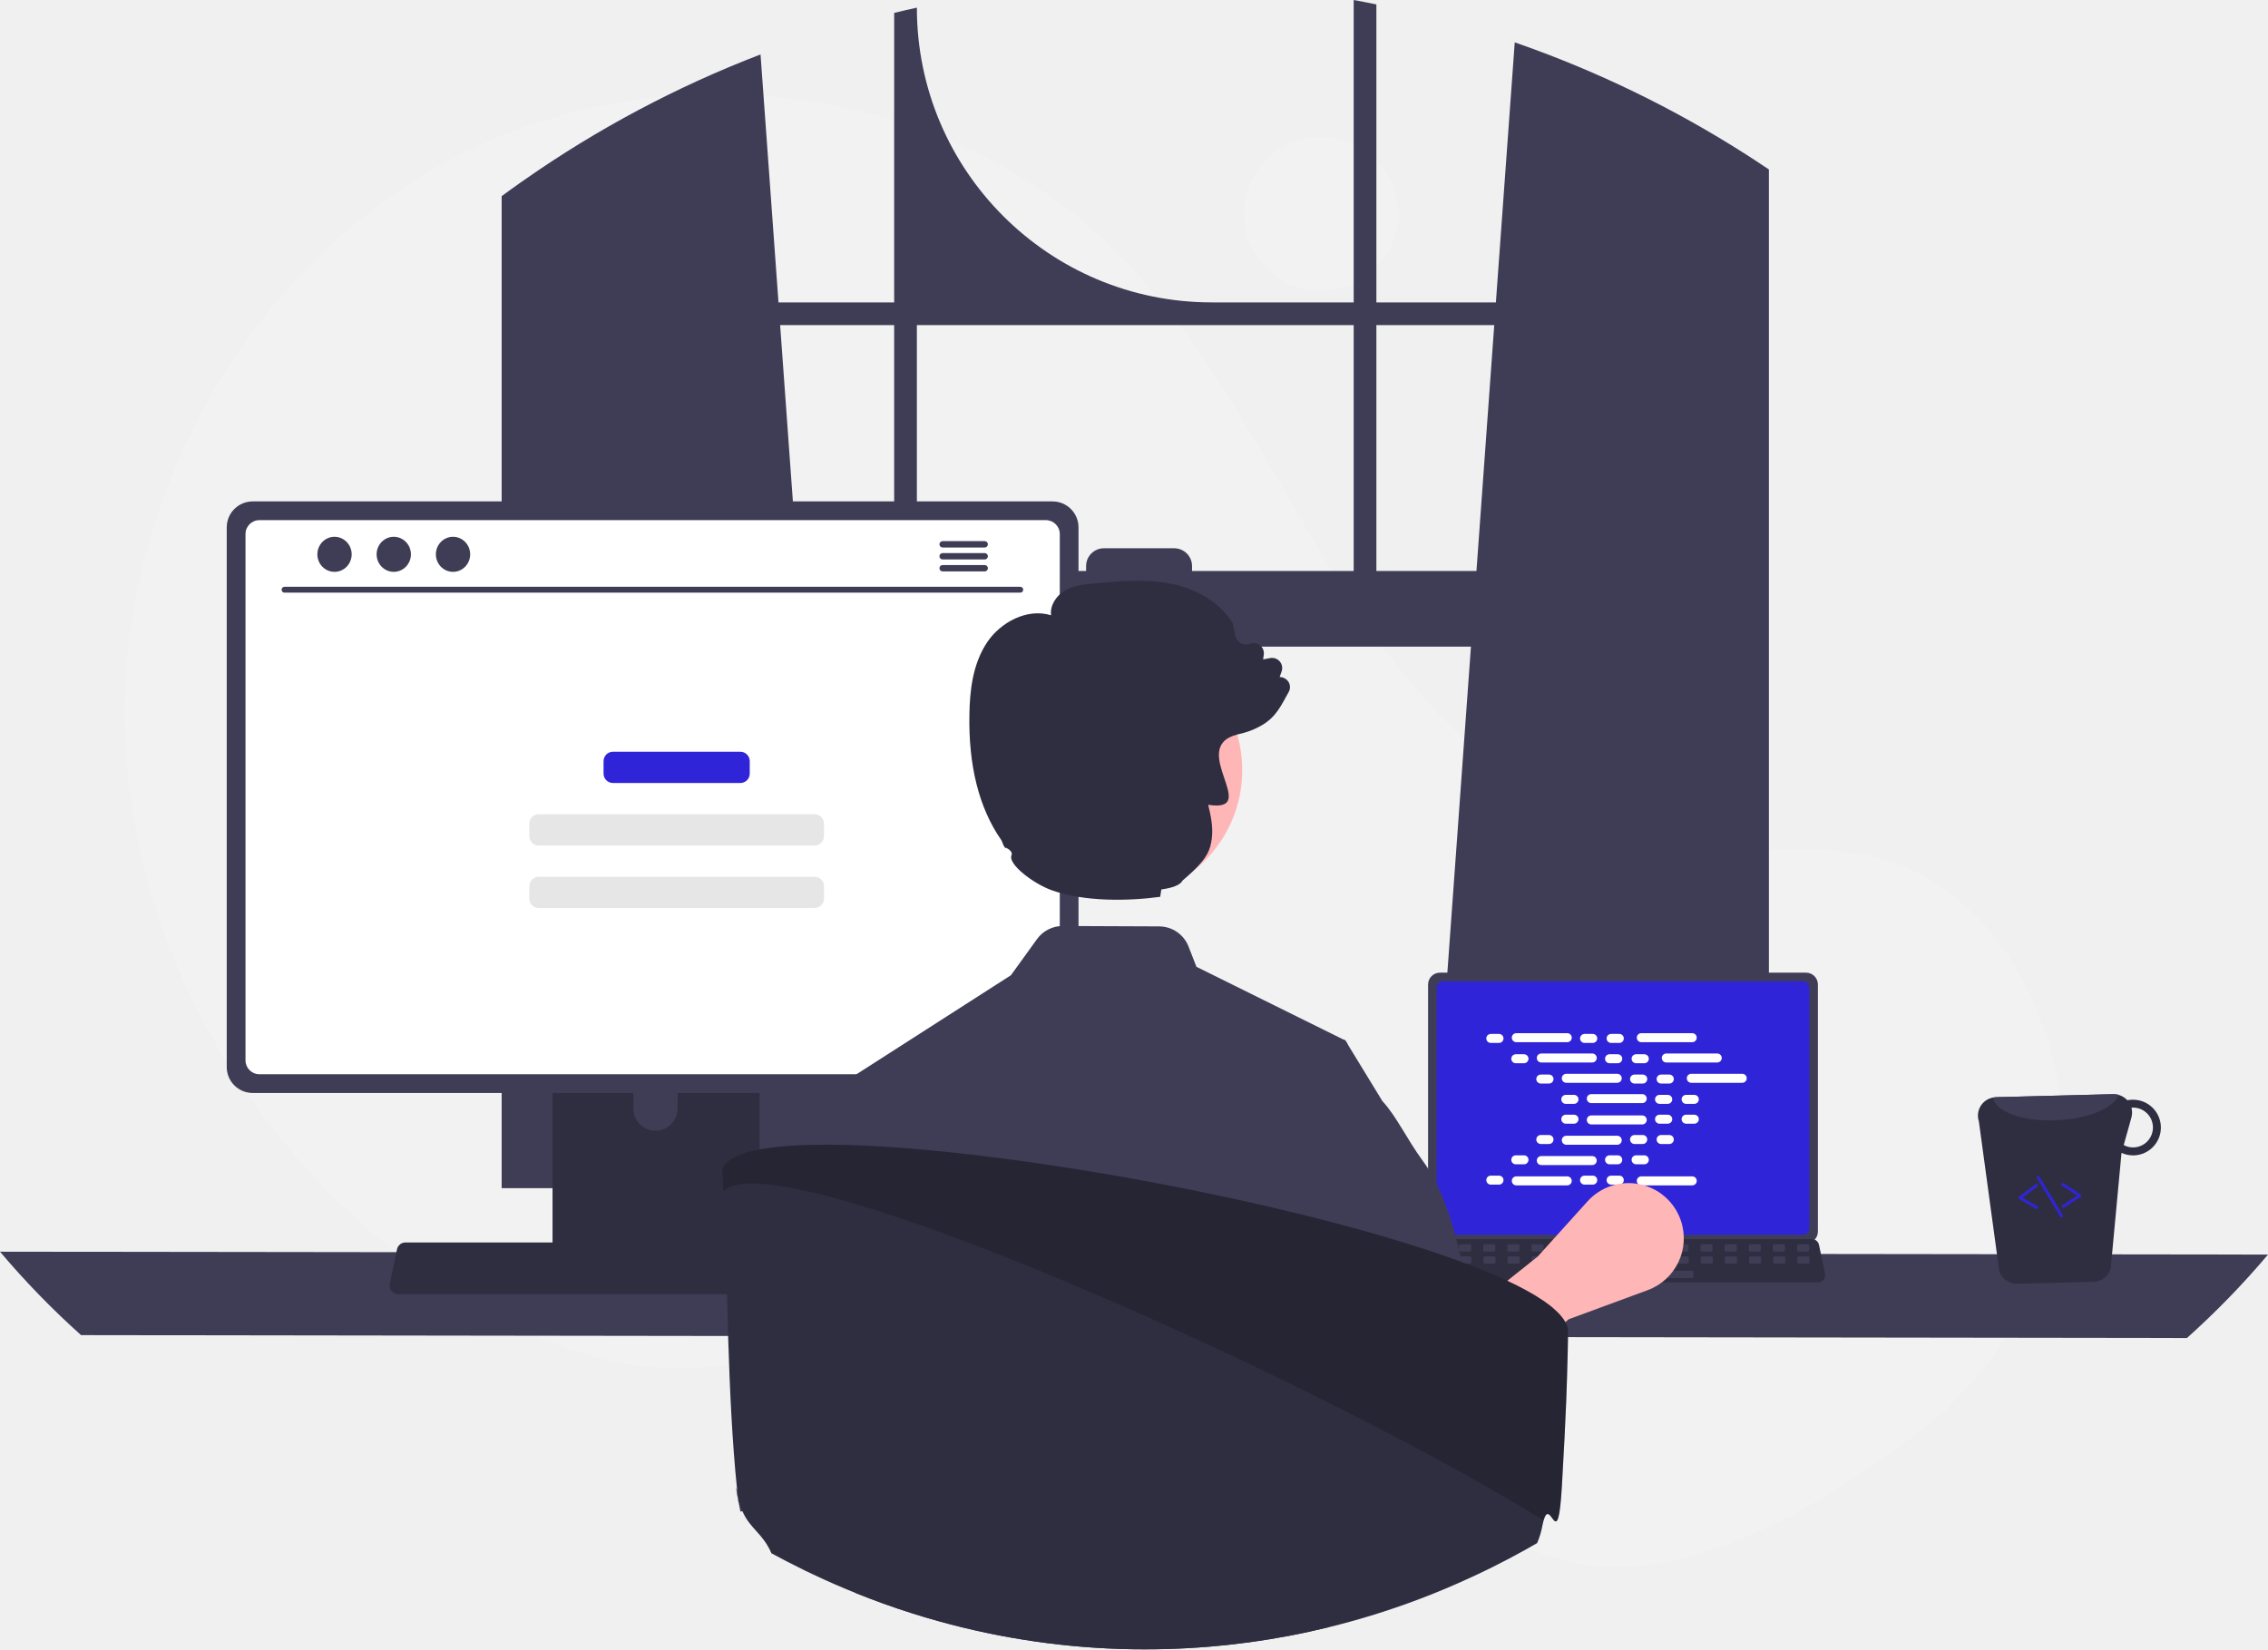
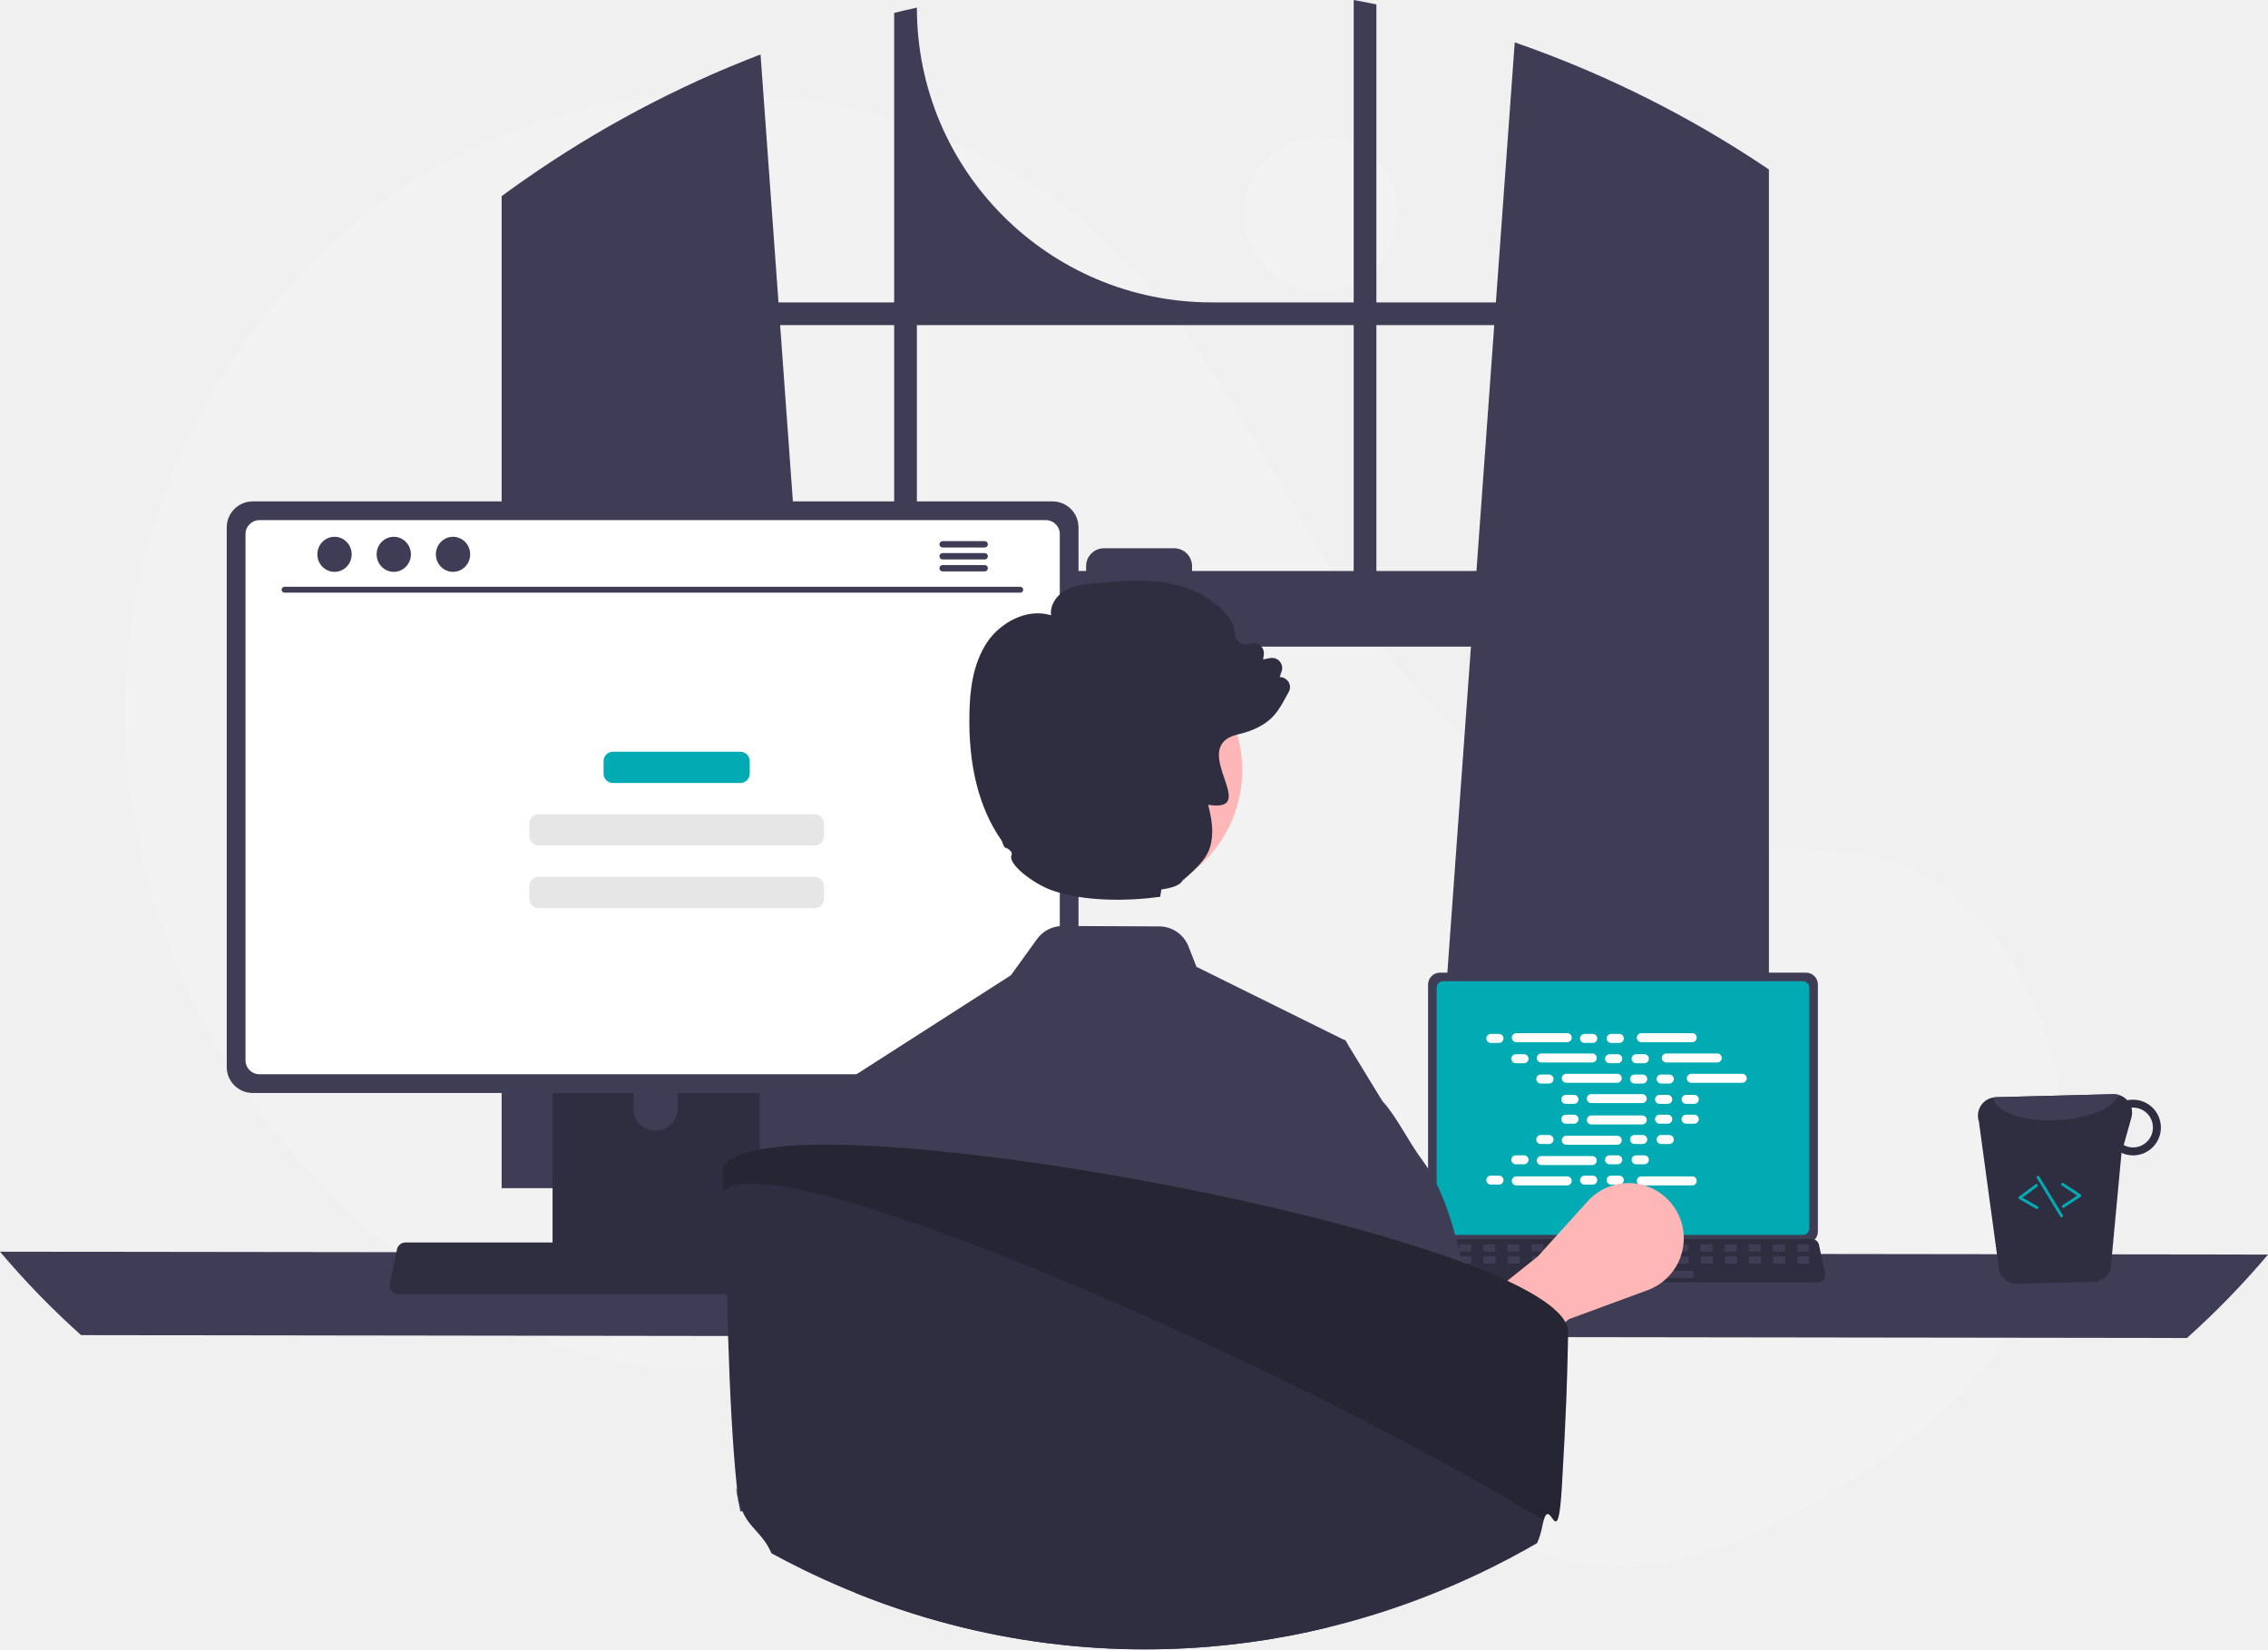
<svg xmlns="http://www.w3.org/2000/svg" data-name="Layer 1" width="786.82" height="572.258" viewBox="0 0 786.82 572.258">
  <circle cx="458.321" cy="74.182" r="26.701" fill="#f2f2f2" />
  <path d="M872.038,661.023c39.688-30.229,58.644-81.025,46.776-129.482q-.442-1.806-.934-3.604c-7.867-28.763-27.332-56.101-55.7-65.291-23.82-7.717-49.82-1.783-74.669-4.851-48.781-6.024-86.601-45.494-113.211-86.819-26.611-41.325-47.062-87.583-82.422-121.724-58.285-56.275-153.362-68.391-225.627-31.76C293.987,254.121,247.955,335.391,249.918,416.386c1.963,80.995,50.046,158.432,119.875,199.517,25.652,15.093,55.321,25.785,84.848,22.044,25.62-3.246,48.899-17.013,74.399-21.1,40.091-6.426,79.927,11.701,114.603,32.824,34.676,21.123,68.17,46.16,107.574,55.952C789.478,715.131,836.881,687.801,872.038,661.023Z" transform="translate(-206.59 -163.8711)" fill="#f2f2f2" />
  <path d="M815.016,219.191c-.87-.58-1.75-1.13-2.62-1.69a380.24,380.24,0,0,0-80.31-38.93l-6.54,90.22h-41.46v-103.39c-2.61-.54-5.24-1.05-7.87-1.53v104.92H626.946A102.27,102.27,0,0,1,524.676,166.521v-0c-2.64.57-5.26,1.18-7.88,1.83v100.44h-40.13l-6.23-86.03a380.858,380.858,0,0,0-81.94,43.53c-.44.3-.88.61-1.31.91-2.21,1.55-4.39,3.13-6.56,4.73v344.19h118.27l-2.09-28.95-11.5-158.95h231.59l-11.5,158.95-2.09,28.95h116.96v-353.45Q817.656,220.901,815.016,219.191Zm-298.22,142.78h-33.39l-6.17-85.3h39.56Zm159.42,0h-56.08v-1.69a6.18,6.18,0,0,0-6.19-6.18h-24.38a6.178,6.178,0,0,0-6.18,6.18v1.69h-58.71v-85.3h151.54Zm7.87,0v-85.3h40.89l-6.17,85.3Z" transform="translate(-206.59 -163.8711)" fill="#3f3d56" />
  <path d="M206.59,598.162a289.003,289.003,0,0,0,28.12,28.95l730.58,1a289.003,289.003,0,0,0,28.12-28.95Z" transform="translate(-206.59 -163.8711)" fill="#3f3d56" />
  <path d="M702.02,505.462v85.704a4.122,4.122,0,0,0,4.119,4.119H833.143a4.122,4.122,0,0,0,4.119-4.119v-85.704a4.124,4.124,0,0,0-4.119-4.115H706.139A4.124,4.124,0,0,0,702.02,505.462Z" transform="translate(-206.59 -163.8711)" fill="#3f3d56" />
-   <path d="M704.999,506.529V590.109a2.205,2.205,0,0,0,2.201,2.201H832.086a2.205,2.205,0,0,0,2.201-2.201V506.529a2.206,2.206,0,0,0-2.201-2.206H707.201A2.206,2.206,0,0,0,704.999,506.529Z" transform="translate(-206.59 -163.8711)" fill="#3024d8" />
+   <path d="M704.999,506.529V590.109a2.205,2.205,0,0,0,2.201,2.201H832.086a2.205,2.205,0,0,0,2.201-2.201V506.529a2.206,2.206,0,0,0-2.201-2.206H707.201A2.206,2.206,0,0,0,704.999,506.529Z" transform="translate(-206.59 -163.8711)" fill="#00abb3" />
  <path d="M699.364,607.881a2.47,2.47,0,0,0,1.943.93H837.299a2.502,2.502,0,0,0,2.446-3.016l-2.111-10.027a2.507,2.507,0,0,0-1.558-1.818,2.425,2.425,0,0,0-.888-.168H703.41a2.424,2.424,0,0,0-.888.168,2.507,2.507,0,0,0-1.558,1.818l-2.111,10.027A2.501,2.501,0,0,0,699.364,607.881Z" transform="translate(-206.59 -163.8711)" fill="#2f2e41" />
  <rect x="830.034" y="595.588" width="4.188" height="2.513" rx="0.488" transform="translate(1457.666 1029.819) rotate(-180)" fill="#3f3d56" />
  <rect x="821.657" y="595.588" width="4.188" height="2.513" rx="0.488" transform="translate(1440.912 1029.819) rotate(-180)" fill="#3f3d56" />
  <rect x="813.28" y="595.588" width="4.188" height="2.513" rx="0.488" transform="translate(1424.158 1029.819) rotate(-180)" fill="#3f3d56" />
  <rect x="804.903" y="595.588" width="4.188" height="2.513" rx="0.488" transform="translate(1407.404 1029.819) rotate(-180)" fill="#3f3d56" />
  <rect x="796.526" y="595.588" width="4.188" height="2.513" rx="0.488" transform="translate(1390.65 1029.819) rotate(-180)" fill="#3f3d56" />
  <rect x="788.149" y="595.588" width="4.188" height="2.513" rx="0.488" transform="translate(1373.896 1029.819) rotate(-180)" fill="#3f3d56" />
  <rect x="779.772" y="595.588" width="4.188" height="2.513" rx="0.488" transform="translate(1357.142 1029.819) rotate(-180)" fill="#3f3d56" />
  <rect x="771.395" y="595.588" width="4.188" height="2.513" rx="0.488" transform="translate(1340.388 1029.819) rotate(-180)" fill="#3f3d56" />
  <rect x="763.018" y="595.588" width="4.188" height="2.513" rx="0.488" transform="translate(1323.634 1029.819) rotate(-180)" fill="#3f3d56" />
  <rect x="754.641" y="595.588" width="4.188" height="2.513" rx="0.488" transform="translate(1306.88 1029.819) rotate(-180)" fill="#3f3d56" />
  <rect x="746.264" y="595.588" width="4.188" height="2.513" rx="0.488" transform="translate(1290.126 1029.819) rotate(-180)" fill="#3f3d56" />
  <rect x="737.887" y="595.588" width="4.188" height="2.513" rx="0.488" transform="translate(1273.372 1029.819) rotate(-180)" fill="#3f3d56" />
  <rect x="729.51" y="595.588" width="4.188" height="2.513" rx="0.488" transform="translate(1256.618 1029.819) rotate(-180)" fill="#3f3d56" />
  <rect x="721.133" y="595.588" width="4.188" height="2.513" rx="0.488" transform="translate(1239.865 1029.819) rotate(-180)" fill="#3f3d56" />
  <rect x="712.756" y="595.588" width="4.188" height="2.513" rx="0.488" transform="translate(1223.111 1029.819) rotate(-180)" fill="#3f3d56" />
  <rect x="704.379" y="595.588" width="4.188" height="2.513" rx="0.488" transform="translate(1206.357 1029.819) rotate(-180)" fill="#3f3d56" />
  <rect x="830.133" y="599.777" width="4.188" height="2.513" rx="0.488" transform="translate(1457.864 1038.196) rotate(-180)" fill="#3f3d56" />
  <rect x="821.756" y="599.777" width="4.188" height="2.513" rx="0.488" transform="translate(1441.11 1038.196) rotate(-180)" fill="#3f3d56" />
  <rect x="813.379" y="599.777" width="4.188" height="2.513" rx="0.488" transform="translate(1424.356 1038.196) rotate(-180)" fill="#3f3d56" />
  <rect x="805.002" y="599.777" width="4.188" height="2.513" rx="0.488" transform="translate(1407.602 1038.196) rotate(-180)" fill="#3f3d56" />
  <rect x="796.625" y="599.777" width="4.188" height="2.513" rx="0.488" transform="translate(1390.848 1038.196) rotate(-180)" fill="#3f3d56" />
  <rect x="788.248" y="599.777" width="4.188" height="2.513" rx="0.488" transform="translate(1374.094 1038.196) rotate(-180)" fill="#3f3d56" />
  <rect x="779.871" y="599.777" width="4.188" height="2.513" rx="0.488" transform="translate(1357.34 1038.196) rotate(-180)" fill="#3f3d56" />
  <rect x="771.494" y="599.777" width="4.188" height="2.513" rx="0.488" transform="translate(1340.586 1038.196) rotate(-180)" fill="#3f3d56" />
  <rect x="763.117" y="599.777" width="4.188" height="2.513" rx="0.488" transform="translate(1323.832 1038.196) rotate(-180)" fill="#3f3d56" />
  <rect x="754.74" y="599.777" width="4.188" height="2.513" rx="0.488" transform="translate(1307.078 1038.196) rotate(-180)" fill="#3f3d56" />
  <rect x="746.363" y="599.777" width="4.188" height="2.513" rx="0.488" transform="translate(1290.324 1038.196) rotate(-180)" fill="#3f3d56" />
  <rect x="737.986" y="599.777" width="4.188" height="2.513" rx="0.488" transform="translate(1273.57 1038.196) rotate(-180)" fill="#3f3d56" />
  <rect x="729.609" y="599.777" width="4.188" height="2.513" rx="0.488" transform="translate(1256.816 1038.196) rotate(-180)" fill="#3f3d56" />
  <rect x="721.232" y="599.777" width="4.188" height="2.513" rx="0.488" transform="translate(1240.062 1038.196) rotate(-180)" fill="#3f3d56" />
  <rect x="712.855" y="599.777" width="4.188" height="2.513" rx="0.488" transform="translate(1223.309 1038.196) rotate(-180)" fill="#3f3d56" />
  <rect x="704.478" y="599.777" width="4.188" height="2.513" rx="0.488" transform="translate(1206.555 1038.196) rotate(-180)" fill="#3f3d56" />
  <rect x="760.604" y="604.803" width="33.508" height="2.513" rx="0.488" transform="translate(1348.126 1048.248) rotate(-180)" fill="#3f3d56" />
  <rect x="515.631" y="358.737" width="5.966" height="3.122" rx="1.561" fill="#fff" />
  <rect x="548.154" y="358.737" width="5.966" height="3.122" rx="1.561" fill="#fff" />
  <rect x="557.369" y="358.737" width="5.966" height="3.122" rx="1.561" fill="#fff" />
  <rect x="524.477" y="358.477" width="20.796" height="3.122" rx="1.561" fill="#fff" />
  <rect x="567.841" y="358.477" width="20.796" height="3.122" rx="1.561" fill="#fff" />
  <rect x="524.304" y="365.784" width="5.966" height="3.122" rx="1.561" fill="#fff" />
  <rect x="556.827" y="365.784" width="5.966" height="3.122" rx="1.561" fill="#fff" />
  <rect x="566.042" y="365.784" width="5.966" height="3.122" rx="1.561" fill="#fff" />
  <rect x="533.15" y="365.523" width="20.796" height="3.122" rx="1.561" fill="#fff" />
  <rect x="576.514" y="365.523" width="20.796" height="3.122" rx="1.561" fill="#fff" />
  <rect x="532.977" y="372.83" width="5.966" height="3.122" rx="1.561" fill="#fff" />
  <rect x="565.5" y="372.83" width="5.966" height="3.122" rx="1.561" fill="#fff" />
  <rect x="574.715" y="372.83" width="5.966" height="3.122" rx="1.561" fill="#fff" />
  <rect x="541.823" y="372.57" width="20.796" height="3.122" rx="1.561" fill="#fff" />
  <rect x="585.187" y="372.57" width="20.796" height="3.122" rx="1.561" fill="#fff" />
  <rect x="541.649" y="379.877" width="5.966" height="3.122" rx="1.561" fill="#fff" />
  <rect x="574.172" y="379.877" width="5.966" height="3.122" rx="1.561" fill="#fff" />
  <rect x="583.387" y="379.877" width="5.966" height="3.122" rx="1.561" fill="#fff" />
  <rect x="550.496" y="379.617" width="20.796" height="3.122" rx="1.561" fill="#fff" />
  <rect x="548.154" y="407.898" width="5.966" height="3.122" rx="1.561" fill="#fff" />
  <rect x="557.369" y="407.898" width="5.966" height="3.122" rx="1.561" fill="#fff" />
  <rect x="567.841" y="408.158" width="20.796" height="3.122" rx="1.561" fill="#fff" />
  <rect x="515.631" y="407.898" width="5.966" height="3.122" rx="1.561" fill="#fff" />
  <rect x="524.477" y="408.158" width="20.796" height="3.122" rx="1.561" fill="#fff" />
  <rect x="524.304" y="400.851" width="5.966" height="3.122" rx="1.561" fill="#fff" />
  <rect x="556.827" y="400.851" width="5.966" height="3.122" rx="1.561" fill="#fff" />
  <rect x="566.042" y="400.851" width="5.966" height="3.122" rx="1.561" fill="#fff" />
  <rect x="533.15" y="401.111" width="20.796" height="3.122" rx="1.561" fill="#fff" />
  <rect x="532.977" y="393.804" width="5.966" height="3.122" rx="1.561" fill="#fff" />
  <rect x="565.5" y="393.804" width="5.966" height="3.122" rx="1.561" fill="#fff" />
  <rect x="574.715" y="393.804" width="5.966" height="3.122" rx="1.561" fill="#fff" />
  <rect x="541.823" y="394.064" width="20.796" height="3.122" rx="1.561" fill="#fff" />
  <rect x="541.649" y="386.758" width="5.966" height="3.122" rx="1.561" fill="#fff" />
  <rect x="574.172" y="386.758" width="5.966" height="3.122" rx="1.561" fill="#fff" />
  <rect x="583.387" y="386.758" width="5.966" height="3.122" rx="1.561" fill="#fff" />
  <rect x="550.496" y="387.018" width="20.796" height="3.122" rx="1.561" fill="#fff" />
  <path d="M711.507,654.353l-13.35-21.102,41.902-33.403,17.295-19.161a19.161,19.161,0,0,1,32.418,6.828h0a19.161,19.161,0,0,1-11.57,23.991l-27.349,10.075Z" transform="translate(-206.59 -163.8711)" fill="#ffb6b6" />
  <path d="M398.28,501.352v102.56h71.85v-102.56a3.448,3.448,0,0,0-2.43-3.3,3.175,3.175,0,0,0-1.03-.16H401.75A3.463,3.463,0,0,0,398.28,501.352Zm28.04,35.24a7.67,7.67,0,0,1,15.34,0v11.9a7.67,7.67,0,0,1-15.34,0Z" transform="translate(-206.59 -163.8711)" fill="#2f2e41" />
  <path d="M398.06,600.632v9.89a1.946,1.946,0,0,0,1.93,1.94h68.43a1.94,1.94,0,0,0,1.93-1.94v-9.89Z" transform="translate(-206.59 -163.8711)" fill="#3f3d56" />
  <path d="M285.25,346.832V534.092a9.007,9.007,0,0,0,9,9h277.5a9.007,9.007,0,0,0,9-9V346.832a9.011,9.011,0,0,0-9-8.99H294.25A9.012,9.012,0,0,0,285.25,346.832Z" transform="translate(-206.59 -163.8711)" fill="#3f3d56" />
  <path d="M291.76,349.162v182.62a4.818,4.818,0,0,0,4.81,4.81H569.44a4.818,4.818,0,0,0,4.81-4.81v-182.62a4.82,4.82,0,0,0-4.81-4.82H296.57A4.821,4.821,0,0,0,291.76,349.162Z" transform="translate(-206.59 -163.8711)" fill="#fff" />
  <path d="M342.4,611.792a2.948,2.948,0,0,0,2.32,1.11h162.34a2.987,2.987,0,0,0,2.92-3.6l-2.52-11.97a2.993,2.993,0,0,0-1.86-2.17,2.895,2.895,0,0,0-1.06-.2H347.23a2.894,2.894,0,0,0-1.06.2,2.992,2.992,0,0,0-1.86,2.17l-2.52,11.97A2.985,2.985,0,0,0,342.4,611.792Z" transform="translate(-206.59 -163.8711)" fill="#2f2e41" />
  <path d="M560.585,369.499H305.261a1.016,1.016,0,0,1,0-2.031H560.585a1.016,1.016,0,0,1,0,2.031Z" transform="translate(-206.59 -163.8711)" fill="#3f3d56" />
  <ellipse cx="116.051" cy="192.33" rx="5.95" ry="6.083" fill="#3f3d56" />
  <ellipse cx="136.607" cy="192.33" rx="5.95" ry="6.083" fill="#3f3d56" />
  <ellipse cx="157.163" cy="192.33" rx="5.95" ry="6.083" fill="#3f3d56" />
  <path d="M548.206,351.622h-14.6a1.105,1.105,0,0,0,0,2.21h14.6a1.105,1.105,0,0,0,0-2.21Z" transform="translate(-206.59 -163.8711)" fill="#3f3d56" />
  <path d="M548.206,355.772h-14.6a1.105,1.105,0,0,0,0,2.21h14.6a1.105,1.105,0,0,0,0-2.21Z" transform="translate(-206.59 -163.8711)" fill="#3f3d56" />
  <path d="M548.206,359.922h-14.6a1.105,1.105,0,0,0,0,2.21h14.6a1.105,1.105,0,0,0,0-2.21Z" transform="translate(-206.59 -163.8711)" fill="#3f3d56" />
  <path d="M900.186,604.972a6.416,6.416,0,0,0,6.183,4.331l26.492-.682a6.329,6.329,0,0,0,5.981-4.657l3.749-40.087a9.794,9.794,0,0,0,4.238.871,9.661,9.661,0,1,0-.485-19.317,8.184,8.184,0,0,0-1.736.181,6.548,6.548,0,0,0-4.874-2.103l-40.751,1.052a5.853,5.853,0,0,0-1.005.125,6.365,6.365,0,0,0-4.873,8.265Zm43.173-43.817,2.668-9.553a6.506,6.506,0,0,0,.02-3.375c.129-0.0.244-.062.373-.062a6.91,6.91,0,0,1,.324,13.817A6.505,6.505,0,0,1,943.359,561.156Z" transform="translate(-206.59 -163.8711)" fill="#2f2e41" />
  <path d="M897.978,544.686c.868,4.964,10.629,8.454,22.366,7.847,10.793-.497,19.617-4.287,21.234-8.778a6.025,6.025,0,0,0-1.844-.246l-40.751,1.052A5.853,5.853,0,0,0,897.978,544.686Z" transform="translate(-206.59 -163.8711)" fill="#3f3d56" />
-   <path d="M922.494,582.944a.497.497,0,0,0,.151-.066l5.753-3.766a.499.499,0,0,0,0-.836l-5.98-3.917a.5.5,0,1,0-.548.836l5.341,3.498-5.114,3.348a.5.5,0,0,0,.396.903Z" transform="translate(-206.59 -163.8711)" fill="#3024d8" />
-   <path d="M913.408,583.363a.5.5,0,0,0,.126-.918l-5.303-3.04,5.126-3.807a.5.5,0,1,0-.596-.802l-5.739,4.263a.5.5,0,0,0,.049.835l5.965,3.42A.5.5,0,0,0,913.408,583.363Z" transform="translate(-206.59 -163.8711)" fill="#3024d8" />
-   <path d="M921.922,586.244a.482.482,0,0,0,.137-.058.5.5,0,0,0,.168-.687l-8.155-13.408a.5.5,0,0,0-.854.521l8.155,13.408A.5.5,0,0,0,921.922,586.244Z" transform="translate(-206.59 -163.8711)" fill="#3024d8" />
-   <rect x="209.385" y="260.827" width="50.719" height="10.846" rx="3.264" fill="#3024d8" />
+   <path d="M922.494,582.944a.497.497,0,0,0,.151-.066l5.753-3.766a.499.499,0,0,0,0-.836l-5.98-3.917a.5.5,0,1,0-.548.836l5.341,3.498-5.114,3.348a.5.5,0,0,0,.396.903Z" transform="translate(-206.59 -163.8711)" fill="#00abb3" />
+   <path d="M913.408,583.363a.5.5,0,0,0,.126-.918l-5.303-3.04,5.126-3.807a.5.5,0,1,0-.596-.802l-5.739,4.263a.5.5,0,0,0,.049.835l5.965,3.42A.5.5,0,0,0,913.408,583.363Z" transform="translate(-206.59 -163.8711)" fill="#00abb3" />
+   <path d="M921.922,586.244a.482.482,0,0,0,.137-.058.5.5,0,0,0,.168-.687l-8.155-13.408a.5.5,0,0,0-.854.521l8.155,13.408A.5.5,0,0,0,921.922,586.244Z" transform="translate(-206.59 -163.8711)" fill="#00abb3" />
+   <rect x="209.385" y="260.827" width="50.719" height="10.846" rx="3.264" fill="#00abb3" />
  <rect x="183.626" y="282.519" width="102.236" height="10.846" rx="3.264" fill="#e6e6e6" />
  <rect x="183.626" y="304.21" width="102.236" height="10.846" rx="3.264" fill="#e6e6e6" />
  <path d="M497.301,540.717l.217.684.011.023,6.525,19.838,7.506,22.861,14.123,42.961.137,6.673v.023l1.049,53.684-2.909,7.278,3.274,11.932s-1.506-18.037-9.582-7.679c-4.574,5.886-9.925,11.91-14.317,17.556q9.6,3.884,19.507,7.027c1.426.456,2.863.89,4.301,1.323q.462.137.924.274a266.863,266.863,0,0,0,67.351,10.826c1.186.034,2.35.057,3.479.08.399.011.787.023,1.175.023,1.278.011,2.544.023,3.822.023q3.867,0,7.7-.114a266.853,266.853,0,0,0,56.091-7.586c-.125-7.586-.468-16.45-.958-25.918-.228-4.643-5.35-9.674-5.658-14.533-.217-3.65,4.381-7.084,4.141-10.792-1.551-22.827-3.491-14.064-4.928-30.229q-.222-2.379-.411-4.552c-.924-10.381-1.563-16.872-1.563-16.872l6.137-38.683,9.639-60.734-.742-1.221-.833-.411-50.844-25.165-2.761-7.073a10.979,10.979,0,0,0-10.141-6.947l-33.493-.137a10.931,10.931,0,0,0-8.909,4.529l-9.069,12.56Z" transform="translate(-206.59 -163.8711)" fill="#3f3d56" />
  <path d="M533.407,617.525,525.82,633.758l-5.179,11.088-8.909,46.646-4.46,4.734L503.45,679.467l-39.998,8.881c-1.312-7.29-.351.247-1.161-7.75.228-.228.468-.456.707-.685.639-.593,1.175-1.152,1.164-1.688-.456-27.584.913-74.526,12.343-102.966a60.053,60.053,0,0,1,7.027-13.107c.228-.308.445-.616.662-.924,5.27-7.381,8.601-14.647,13.324-19.815v-.011a.53.53,0,0,0,.08-.08.157.157,0,0,0,.046-.034l32.443-17.203,1.392,39.105.992,28.109Z" transform="translate(-206.59 -163.8711)" fill="#3f3d56" />
  <path d="M650.391,622.135l9.476,20.275,3.307,7.061,8.907,46.642,4.446,4.723,3.83-16.755,1.8-.369,32.459-6.722,9.461,30.046a17.984,17.984,0,0,0-3.261-22.506c-.646-.585-1.184-1.154-1.169-1.692.538-32.443-1.446-91.684-19.367-116.066-5.692-7.738-9.107-15.445-14.076-20.829-.015-.015-.015-.031-.031-.031L674.081,526.114l-.738-1.215-.831-.415Z" transform="translate(-206.59 -163.8711)" fill="#3f3d56" />
  <circle id="a657ec4b-47ce-4d2a-9c58-81a811696ca9" data-name="Ellipse 5" cx="386.397" cy="267.201" r="44.558" fill="#ffb6b6" />
  <path d="M653.212,399.948a3.759,3.759,0,0,0-2.69-1.19l.67-1.86a3.528,3.528,0,0,0-3.96-4.7l-2.44.47.23-1.63a3.534,3.534,0,0,0-4.73-3.82,3.766,3.766,0,0,1-3.24-.23,3.846,3.846,0,0,1-1.92-2.61l-.85-4.1-.09-.22c-4.14-6.9-12.1-11.92-21.84-13.76-8.67-1.65-17.56-.81-26.13-.02-3.4.32-7.24.68-10.44,2.64-2.72,1.68-5.02,5.04-4.55,8.43-8.45-2.59-17.51,2.58-22,9.1-5.32,7.76-6.19,17.48-6.33,25.08-.38,17.98,3.33,32.69,11,43.73.56.8.7,2.47,1.81,3.03l-.23-.37c1.24.62,2.5,1.62,2.03,2.69-1.35,3.08,7.62,9.89,13.94,12.14,11.53,4.11,26.86,3.76,37.64,2.28l.38-2.55c3.89-.53,6.63-1.54,7.4-3.12,1.36-1.16,2.52-2.2,3.53-3.16l.01-.01c.02-.02.06-.05.08-.07,4.87-4.67,6-7.33,6.51-11.38.49-3.97-.38-8-1.27-11.63,18.74,2.9-7.38-19.96,10.08-24.38a5.434,5.434,0,0,1,.61-.15c.51-.12,1.02-.24,1.51-.38a26.448,26.448,0,0,0,6.72-2.87c4.88-2.97,6.49-6.91,9.01-11.35A3.427,3.427,0,0,0,653.212,399.948Z" transform="translate(-206.59 -163.8711)" fill="#2f2e41" />
  <path d="M750.582,625.308c-.01,1.75-.03,4.2-.11,7.23q-.015.63-.03,1.29c-.13,5.57-.26,10.24-.47,15.43-.01.36-.02.71-.04,1.07-.28,7.24-.72,15.67-1.48,29.02-1.41,24.66-3.87,3.39-6.34,12.04-.12.43-.25.94-.37,1.54a27.916,27.916,0,0,1-1.88,6.33c-1.31.78-2.66,1.53-3.99,2.28-3.79,2.11-7.64,4.14-11.52,6.07-2.18,1.08-4.37,2.14-6.57,3.16-.35.16-.69.32-1.03.47a270.887,270.887,0,0,1-34.75,13.26c-2.32.7-4.63,1.38-6.97,2.01-2.44.68-4.88,1.32-7.35,1.92a266.893,266.893,0,0,1-56.09,7.59c-2.55.08-5.12.11-7.7.11-1.28,0-2.54-.01-3.82-.02-.39,0-.78-.01-1.17-.02-1.13-.03-2.3-.05-3.48-.08a266.663,266.663,0,0,1-67.35-10.83l-.93-.27c-1.44-.44-2.87-.87-4.3-1.33q-9.9-3.135-19.51-7.02-7.335-2.955-14.5-6.34a.339.339,0,0,1-.12-.06c-1-.46-2.01-.94-3.01-1.43-.13-.07-.27-.14-.41-.21q-5.595-2.73-11.07-5.72c-3.07-7.05-7.39-8.4-10.07-14.6a25.874,25.874,0,0,1-1.68-5.74c0-.02-.01-.04-.01-.07.28,3.72-1.19-6.6-.01-.04-.01-.12-.02-.25-.03-.4-.03-.36-.07-.8-.13-1.35-3.43-33.49-3.21-71.79-4.7-103.35q-.15-3.06-.31-5.86c-.03-.62-.07-1.23-.11-1.83.07-.18.15-.37.24-.55a1.002,1.002,0,0,1,.07-.15,1.623,1.623,0,0,1,.1-.18c.02-.03.05-.07.07-.1a.917.917,0,0,1,.05-.1c.09-.14.19-.29.3-.43.05-.06.09-.11.14-.16a.808.808,0,0,1,.12-.14.637.637,0,0,1,.11-.13c.04-.04.08-.09.13-.14a.302.302,0,0,1,.08-.08,2.033,2.033,0,0,1,.26-.25,9.624,9.624,0,0,1,1.14-.9c.14-.09.29-.18.43-.28a19.135,19.135,0,0,1,3.17-1.52c.38-.14.76-.27,1.17-.41.15-.04.29-.09.44-.14.22-.07.44-.14.67-.19,1.14-.34,2.37-.63,3.7-.9.16-.03.33-.06.5-.1.24-.05.49-.09.74-.13.34-.06.69-.12,1.04-.18,2.97-.47,6.34-.82,10.06-1.05q.525-.03,1.05-.06c.41-.02.82-.04,1.24-.06.35-.02.71-.03,1.07-.04.35-.02.71-.03,1.08-.04,1.01-.03,2.05-.06,3.11-.08,3.02-.06,6.2-.04,9.54.03,1.55.04,3.13.08,4.75.15.11,0,.21.01.31.01,1.41.05,2.83.11,4.29.19,1.02.05,2.05.1,3.08.16.97.06,1.95.12,2.94.19.77.04,1.54.1,2.32.15.66.05,1.32.1,1.98.14l.9.06c.49.04.98.07,1.48.12,1.1.09,2.2.18,3.32.27,1.11.1,2.24.2,3.37.3s2.27.21,3.41.32c.12.01.23.02.34.03,1.04.11,2.08.21,3.13.32.24.02.49.04.73.07,1.001.101,2.022.218,3.032.326.31.033.618.066.929.1.791.086,1.572.161,2.368.254,1.05.12,2.12.23,3.16.37.81.09,1.62.18,2.43.28,1.27.15,2.56.31,3.85.48.49.06.98.12,1.47.19,3.68.46,7.4.97,11.18,1.5,5.73.81,11.55,1.69,17.41,2.64q8.805,1.425,17.71,3.01c1.5.27,3,.54,4.51.82q1.02.195,2.04.39c1.16.21,2.32.43,3.48.65,1.16.22,2.32.44,3.48.67,1.38.27,2.77.54,4.15.81,9.09,1.8,18.13,3.72,26.95,5.73,1.45.33,2.9.67,4.34,1q4.32,1.005,8.56,2.04c.78.18,1.55.37,2.32.56,1.92.48,3.84.96,5.73,1.45l.33.09c1.39.34,2.75.69,4.11,1.05q4.815,1.26,9.47,2.55,3.09.855,6.11,1.73c3.01.87,5.96,1.75,8.83,2.64.71.22,1.42.44,2.12.65,2.1.65,4.17,1.31,6.18,1.97,1.6.52,3.16,1.05,4.7,1.58q2.31.795,4.53,1.59c.95.34,1.89.7,2.83,1.04,1.35.5,2.68,1,3.98,1.5.4.15.79.31,1.18.46.25.11.49.2.73.3.47.19.95.37,1.41.56.47.18.93.37,1.39.57.45.18.91.37,1.35.56.45.18.89.37,1.33.57.37.15.73.31,1.08.47.71.31,1.42.62,2.11.94.34.16.68.31,1.02.47l.78.36c.11.06.22.11.33.16.25.12.51.25.76.37.58.27,1.15.56,1.71.83.75.38,1.48.76,2.18,1.13.71.38,1.4.76,2.06,1.13.11.06.21.12.32.18.15.08.3.17.45.25.51.29,1,.59,1.49.88.96.59,1.87,1.17,2.72,1.75.19.13.37.26.56.38.63.45,1.23.89,1.79,1.34,0,.01,0,.01.01.01.19.14.37.29.55.43.15.14.31.26.46.4.52.45,1,.88,1.44,1.32a5.667,5.667,0,0,1,.42.43,1.208,1.208,0,0,1,.16.16c.2.2.38.4.55.6a.553.553,0,0,1,.07.09c.24.28.46.56.67.84.1.14.21.28.3.42.12.17.24.35.34.52.09.14.17.29.25.43a7.257,7.257,0,0,1,.54,1.13,5.241,5.241,0,0,1,.27.82A5.844,5.844,0,0,1,750.582,625.308Z" transform="translate(-206.59 -163.8711)" fill="#2f2e41" />
  <path d="M750.582,625.308c-.01,1.75-.03,4.2-.11,7.23-.01.42-.03.85-.04,1.29-.1,4.25-.25,9.5-.46,15.43-.01.36-.02.71-.04,1.07-.28,7.24-.72,15.67-1.48,29.02-1.41,24.66-3.87,3.39-6.34,12.04-6.86-4.22-14.38-8.64-22.42-13.18q-2.175-1.23-4.39-2.47c-16.08-8.97-34.04-18.37-52.79-27.68-.74-.37-1.49-.74-2.23-1.1-42.95-21.23-89.83-41.88-127.81-55.66-7.33-2.66-14.33-5.06-20.91-7.17-13.86-4.43-25.84-7.53-35.06-8.87-9.6-1.4-16.23-.9-18.91,1.99q-.15-3.06-.31-5.86-.06-.93-.12-1.83c.062-.165.142-.322.22-.48.011-.023.019-.047.03-.07a1.002,1.002,0,0,1,.07-.15,1.623,1.623,0,0,1,.1-.18,1.06,1.06,0,0,1,.12-.2c.09-.14.19-.29.3-.43a3.483,3.483,0,0,1,.26-.3.637.637,0,0,1,.11-.13c.04-.04.08-.09.13-.14a.302.302,0,0,1,.08-.08,2.033,2.033,0,0,1,.26-.25,9.624,9.624,0,0,1,1.14-.9c.14-.09.29-.18.43-.28a19.135,19.135,0,0,1,3.17-1.52c.38-.14.76-.27,1.17-.41.15-.04.29-.09.44-.14.22-.07.44-.14.67-.19,1.14-.34,2.37-.63,3.7-.9.4-.08.82-.16,1.24-.23.34-.06.69-.12,1.04-.18,2.97-.47,6.34-.82,10.06-1.05q.525-.03,1.05-.06c.41-.02.82-.04,1.24-.06.35-.02.71-.03,1.07-.04.35-.02.71-.03,1.08-.04,1.01-.03,2.05-.06,3.11-.08,3.02-.05,6.2-.03,9.54.04,1.55.03,3.13.08,4.75.15.1,0,.21.01.31.01,1.41.04,2.84.11,4.29.18,1.02.05,2.05.1,3.08.16.97.06,1.95.12,2.94.19.77.04,1.54.1,2.32.15.66.05,1.32.1,1.98.14.79.06,1.58.12,2.38.18,1.1.09,2.2.18,3.32.27,1.11.1,2.24.2,3.37.3s2.27.21,3.41.32c.12.01.23.02.34.03,1.04.11,2.08.21,3.13.32q8.73.885,17.97,2.07,5.52.705,11.18,1.51c5.73.81,11.55,1.69,17.41,2.63q8.805,1.425,17.71,3.01c1.5.27,3,.54,4.51.82q2.76.51,5.52,1.04c1.16.22,2.32.44,3.48.67,1.38.27,2.77.54,4.15.81,9.09,1.8,18.13,3.72,26.95,5.73,1.45.33,2.9.67,4.34,1q4.32,1.005,8.56,2.04c.78.19,1.55.38,2.32.57q2.895.72,5.73,1.44v.01c.11.02.22.05.33.08,1.38.35,2.75.7,4.11,1.06q4.815,1.26,9.47,2.54c2.06.58,4.1,1.15,6.11,1.73,3.01.88,5.96,1.76,8.83,2.64.71.22,1.42.44,2.12.65q3.15.99,6.18,1.97c1.6.52,3.16,1.05,4.7,1.58q2.31.795,4.53,1.59c.96.34,1.9.69,2.83,1.03,1.36.5,2.68,1,3.98,1.51.4.15.79.31,1.18.46.73.28,1.44.57,2.14.86.47.18.93.37,1.39.57.45.18.91.37,1.35.56.45.18.89.37,1.33.57.37.15.73.31,1.08.47.71.31,1.42.62,2.11.94.34.16.68.31,1.02.47l.78.36c.11.06.22.11.33.16.85.4,1.67.8,2.47,1.2.75.38,1.48.76,2.18,1.13.83.44,1.62.87,2.38,1.31.15.08.3.17.45.25.51.29,1,.59,1.49.88.96.59,1.87,1.17,2.72,1.75.84.58,1.62,1.15,2.35,1.72,0,.01,0,.01.01.01.35.28.69.56,1.01.83.52.45,1,.88,1.44,1.32a5.667,5.667,0,0,1,.42.43,1.208,1.208,0,0,1,.16.16c.21.23.42.46.62.69.24.28.46.56.67.84.1.14.21.28.3.42.12.17.24.35.34.52.09.14.17.29.25.43a7.257,7.257,0,0,1,.54,1.13,6.053,6.053,0,0,1,.27.82A5.844,5.844,0,0,1,750.582,625.308Z" transform="translate(-206.59 -163.8711)" opacity="0.2" />
</svg>
